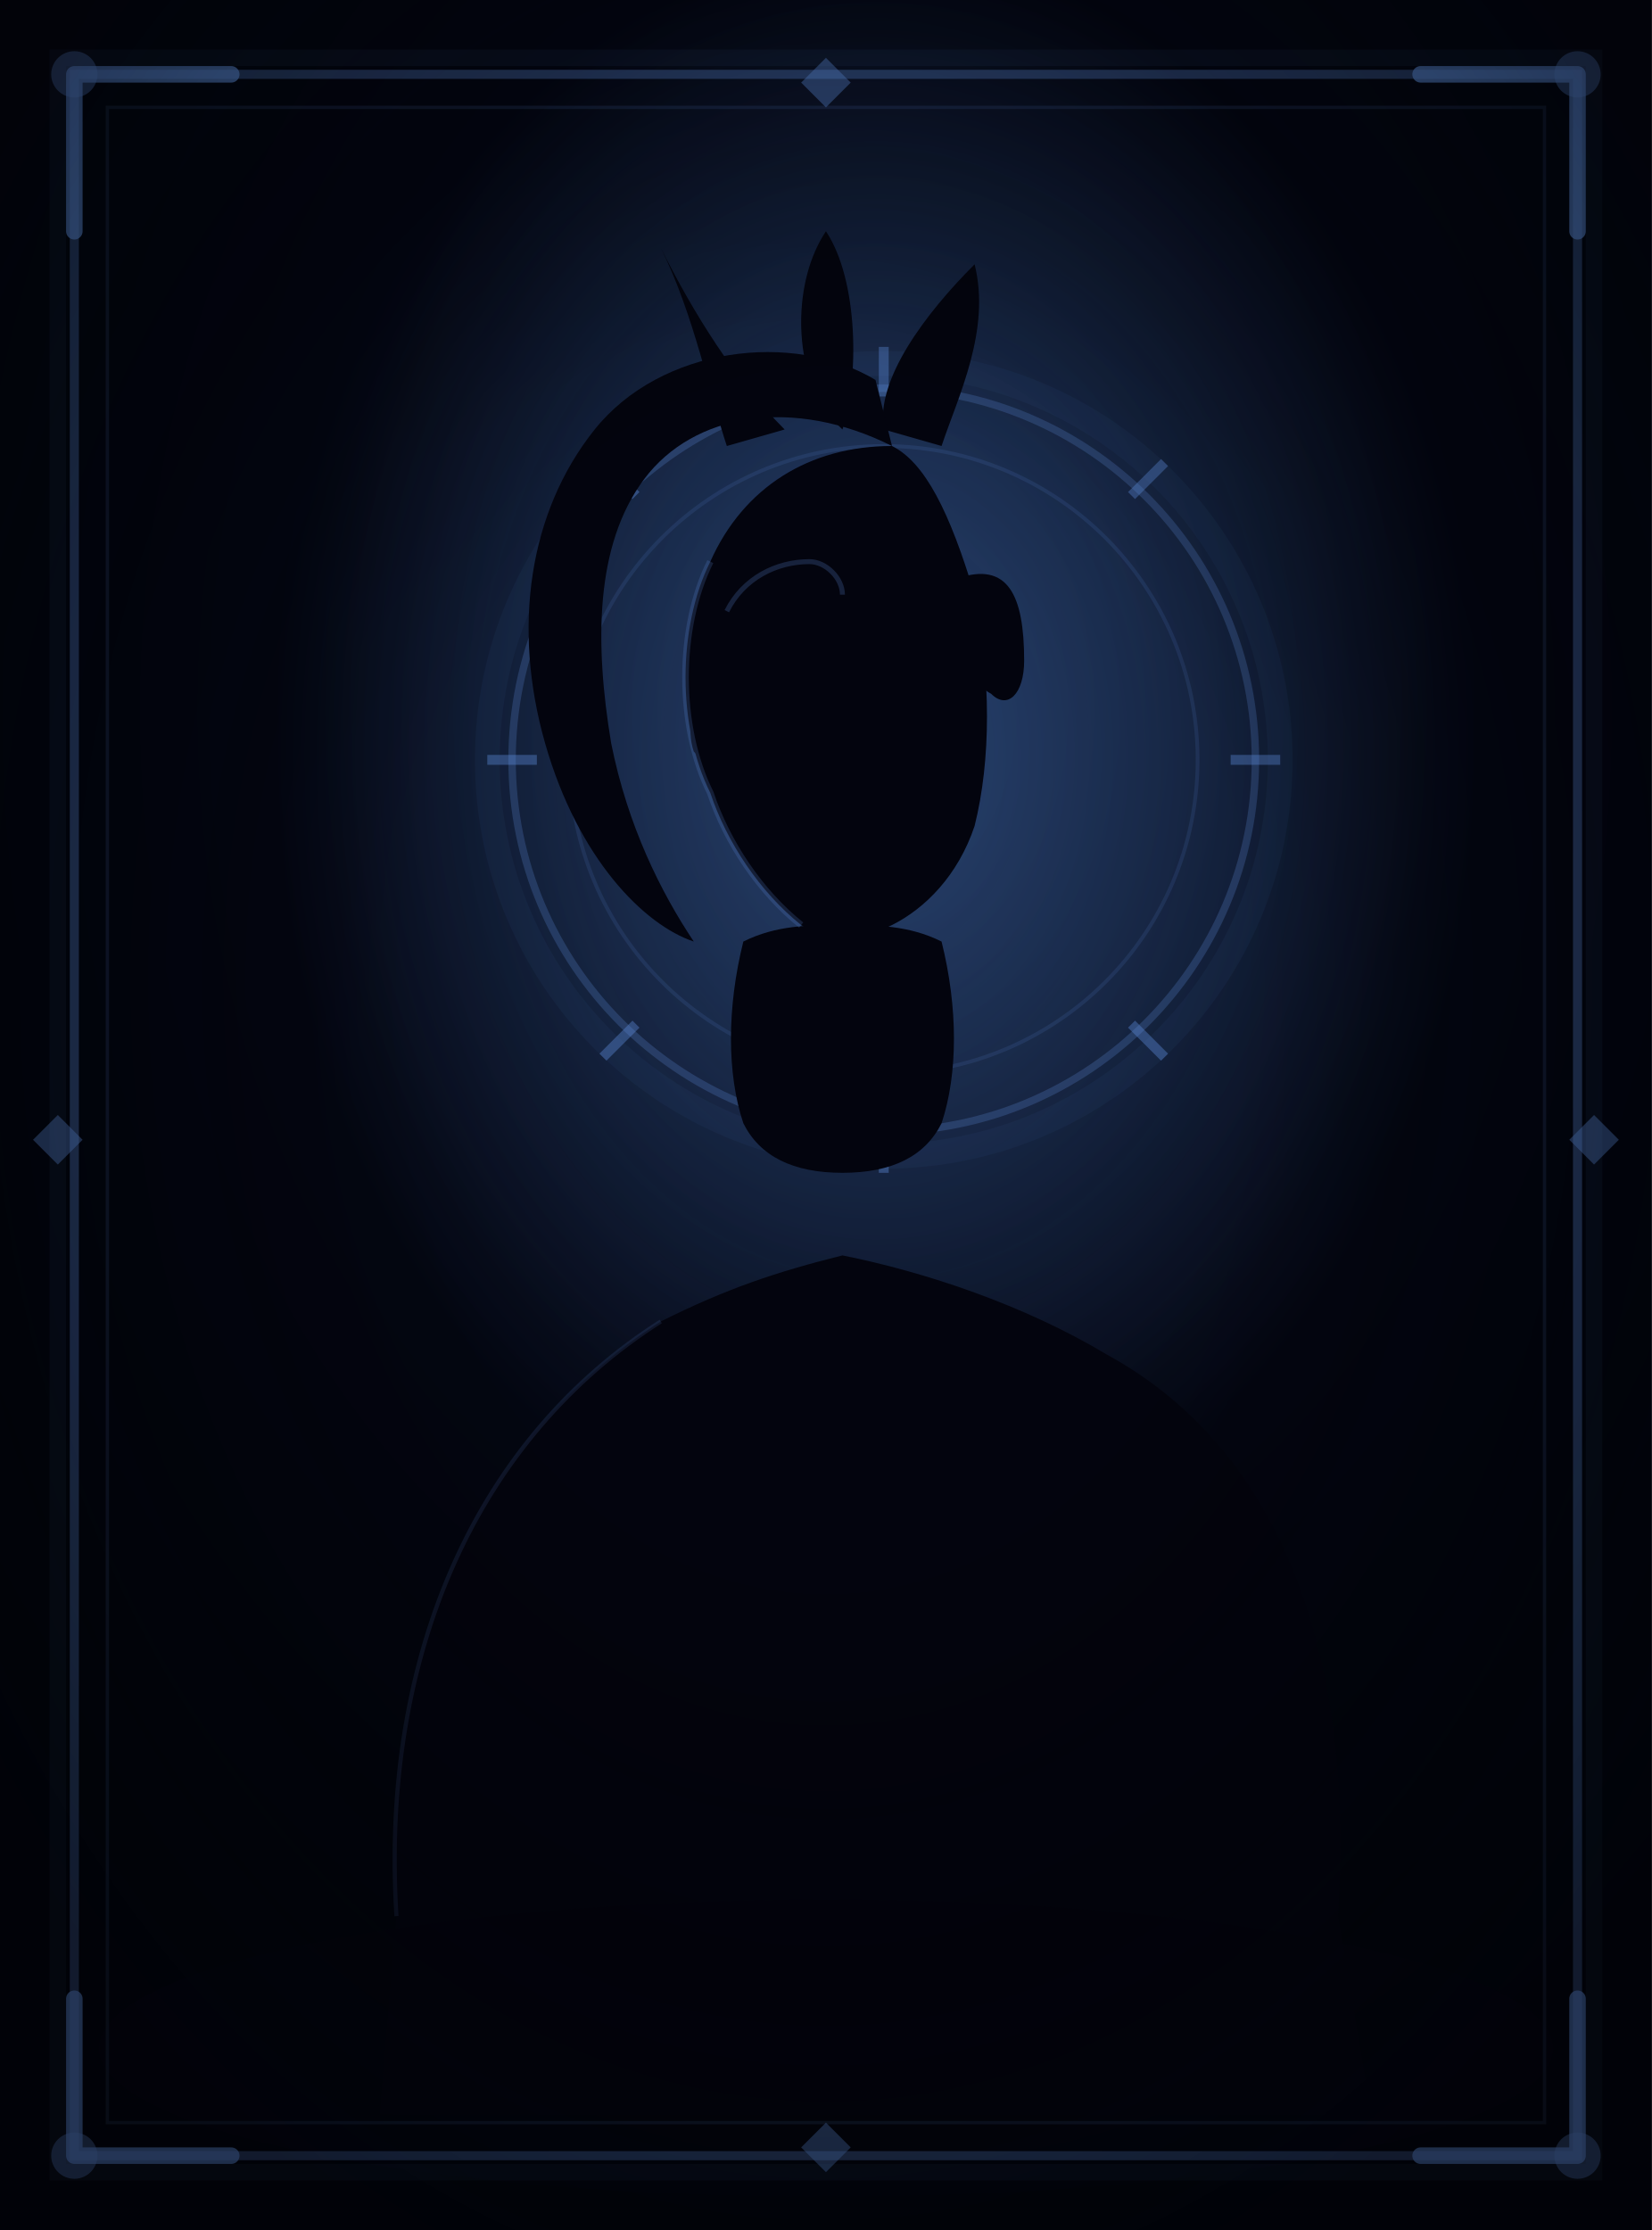
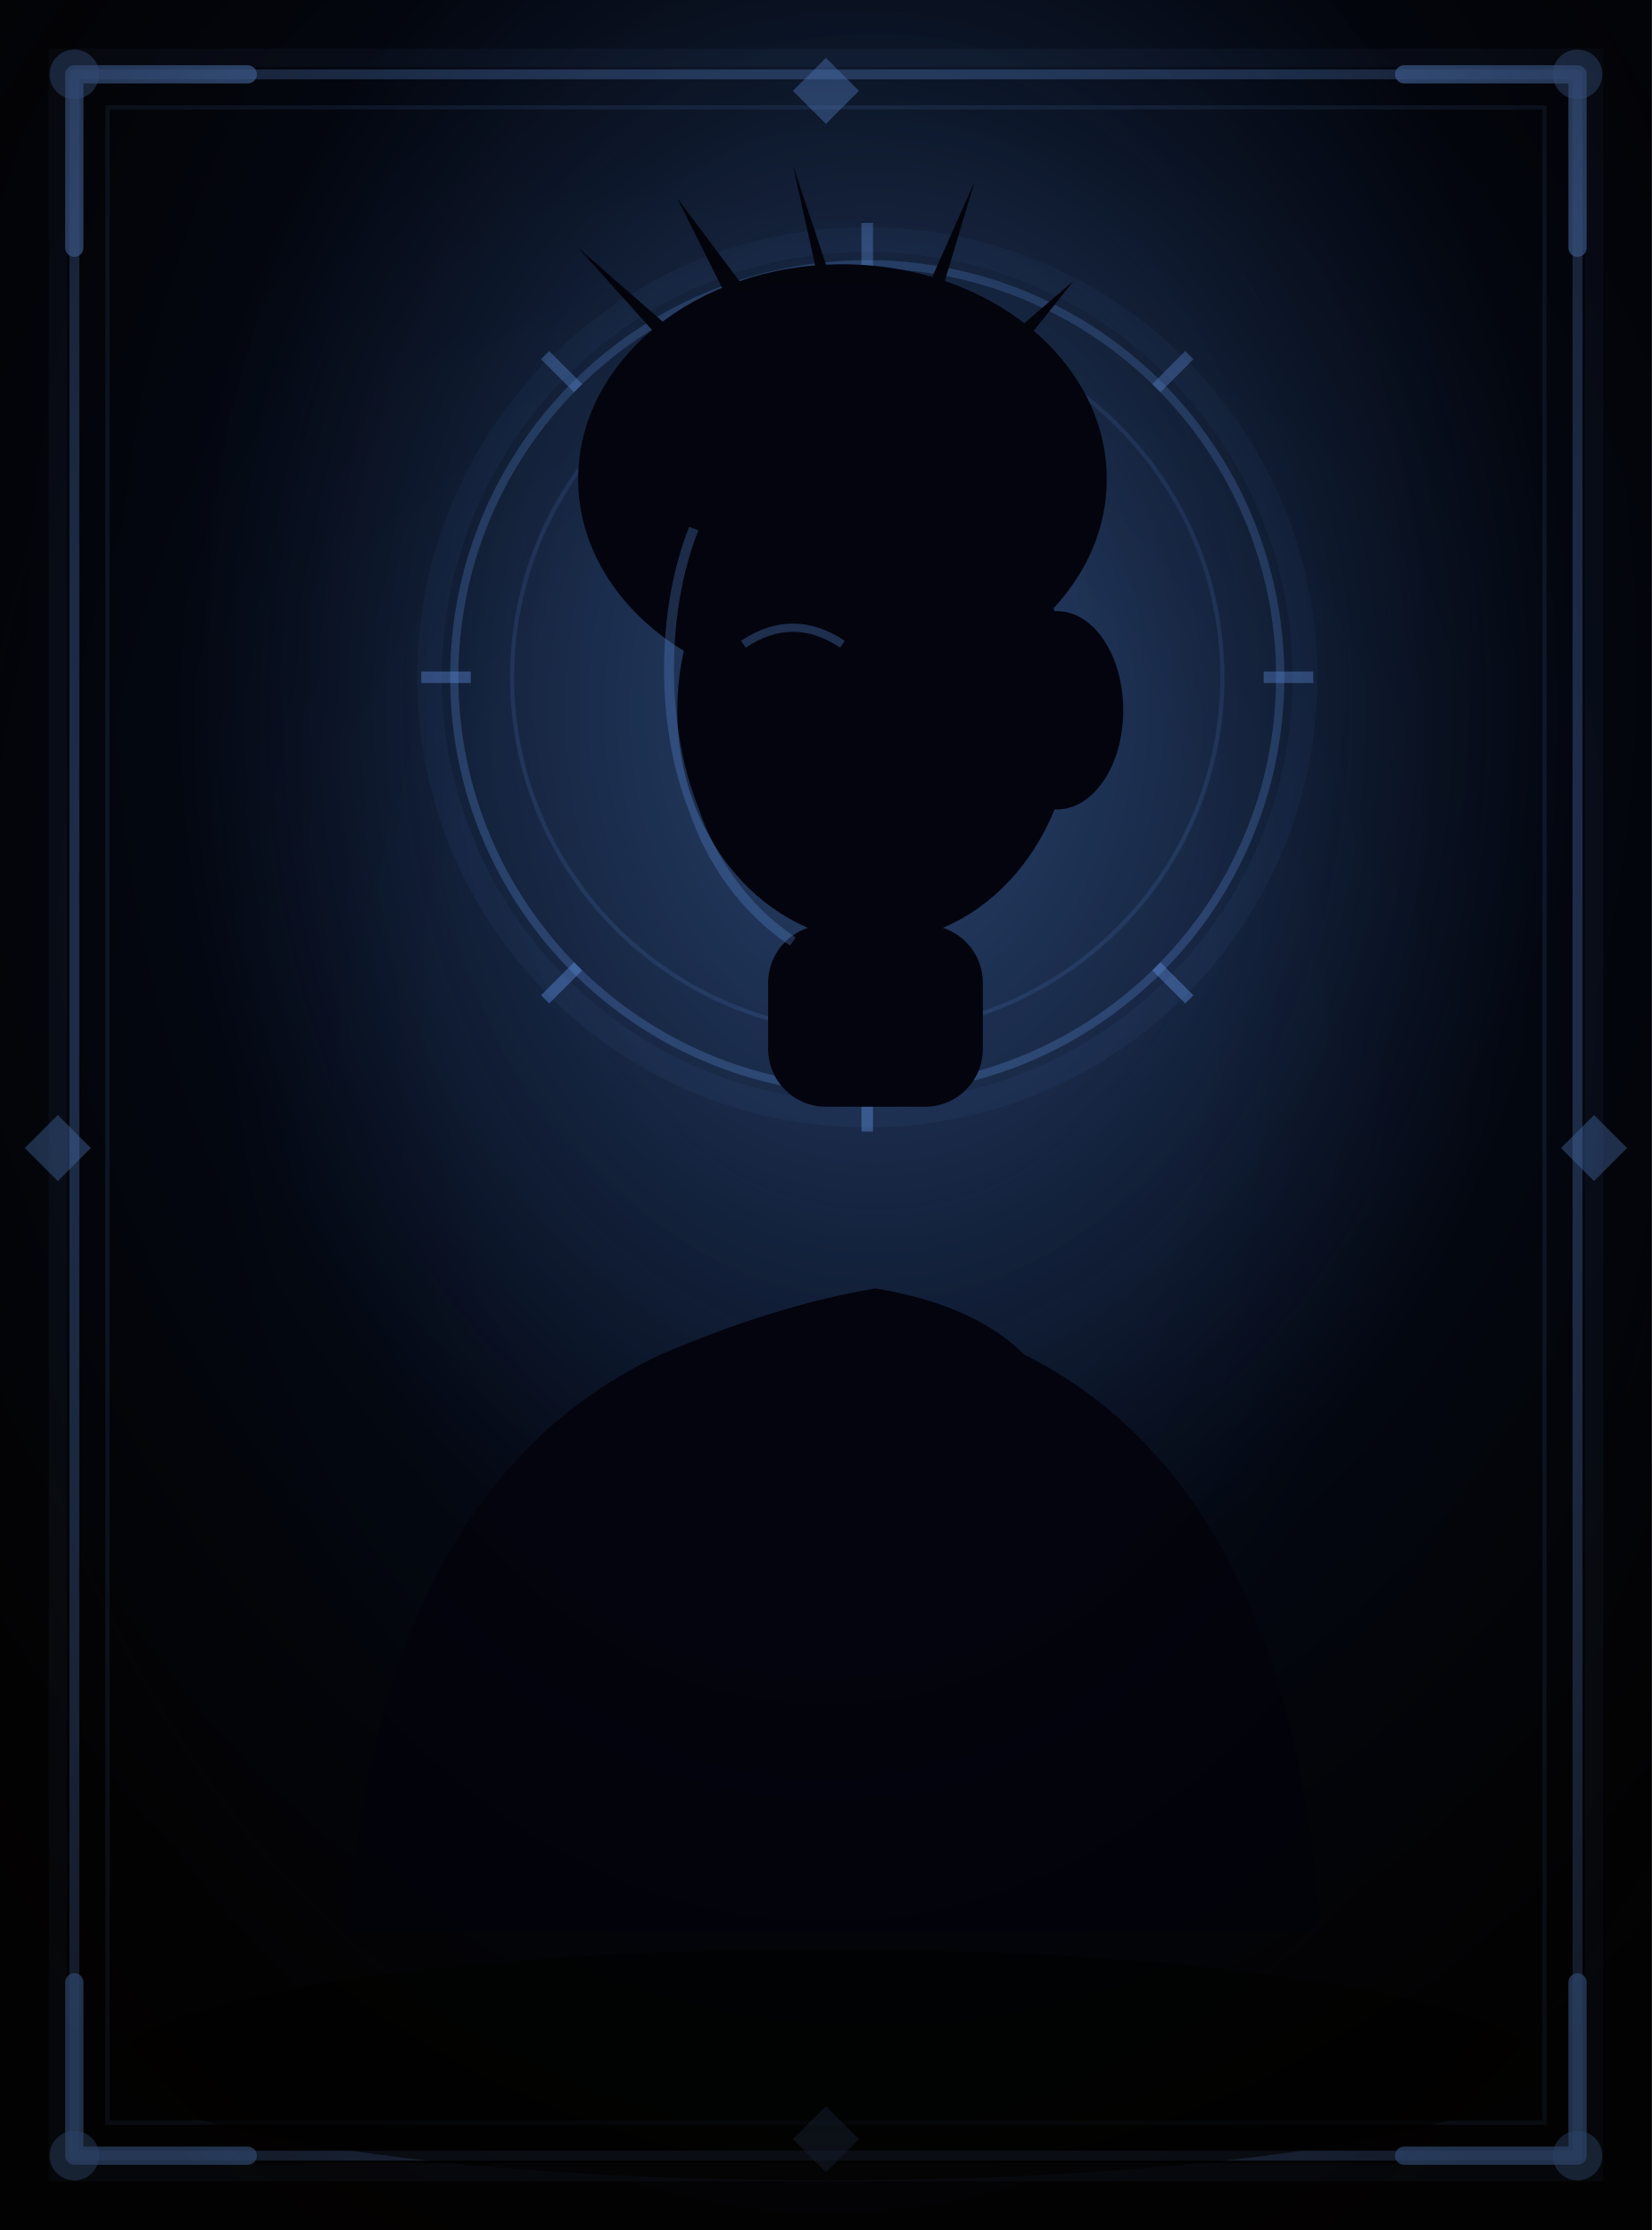
<svg xmlns="http://www.w3.org/2000/svg" viewBox="0 0 200 270">
  <defs>
-     <radialGradient id="bg" cx="53%" cy="32%" r="75%">
-       <stop offset="0%" stop-color="#0c1c38" />
-       <stop offset="45%" stop-color="#030612" />
-       <stop offset="100%" stop-color="#010308" />
+     <radialGradient id="bg" cx="53%" cy="30%" r="75%">
+       <stop offset="0%" stop-color="#081428" />
+       <stop offset="50%" stop-color="#040a18" />
+       <stop offset="100%" stop-color="#040302" />
    </radialGradient>
-     <radialGradient id="atm" cx="53%" cy="34%" r="36%">
-       <stop offset="0%" stop-color="#6090e0" stop-opacity="0.35" />
+     <radialGradient id="atm" cx="53%" cy="32%" r="42%">
+       <stop offset="0%" stop-color="#6090e0" stop-opacity="0.38" />
      <stop offset="100%" stop-color="#6090e0" stop-opacity="0" />
    </radialGradient>
-     <radialGradient id="vig" cx="50%" cy="44%" r="62%">
-       <stop offset="40%" stop-color="transparent" />
-       <stop offset="100%" stop-color="#010208" stop-opacity="0.55" />
+     <radialGradient id="vig" cx="50%" cy="44%" r="65%">
+       <stop offset="35%" stop-color="transparent" />
+       <stop offset="100%" stop-color="#020101" stop-opacity="0.55" />
    </radialGradient>
  </defs>
  <rect width="200" height="270" fill="url(#bg)" />
  <rect width="200" height="270" fill="url(#atm)" />
-   <circle cx="107" cy="92" r="48" fill="none" stroke="#6090e0" stroke-width="3" stroke-opacity="0.05" />
-   <circle cx="107" cy="92" r="45" fill="none" stroke="#6090e0" stroke-width="0.9" stroke-opacity="0.24" />
-   <circle cx="107" cy="92" r="38" fill="none" stroke="#6090e0" stroke-width="0.45" stroke-opacity="0.13" />
-   <line x1="107" y1="48" x2="107" y2="42" stroke="#6090e0" stroke-width="1.2" stroke-opacity="0.38" />
-   <line x1="137" y1="60" x2="141" y2="56" stroke="#6090e0" stroke-width="1.2" stroke-opacity="0.38" />
-   <line x1="149" y1="92" x2="155" y2="92" stroke="#6090e0" stroke-width="1.2" stroke-opacity="0.38" />
-   <line x1="137" y1="124" x2="141" y2="128" stroke="#6090e0" stroke-width="1.2" stroke-opacity="0.38" />
-   <line x1="107" y1="136" x2="107" y2="142" stroke="#6090e0" stroke-width="1.2" stroke-opacity="0.38" />
-   <line x1="77" y1="124" x2="73" y2="128" stroke="#6090e0" stroke-width="1.2" stroke-opacity="0.38" />
-   <line x1="65" y1="92" x2="59" y2="92" stroke="#6090e0" stroke-width="1.2" stroke-opacity="0.38" />
-   <line x1="77" y1="60" x2="73" y2="56" stroke="#6090e0" stroke-width="1.2" stroke-opacity="0.38" />
-   <path d="M107 86 L110 92 L107 98 L104 92 Z" fill="none" stroke="#6090e0" stroke-width="0.7" stroke-opacity="0.22" />
-   <path d="M107 52 C106 46 112 38 118 32 C120 40 116 48 114 54 Z" fill="#03040e" />
-   <path d="M100 50 C96 44 96 34 100 28 C104 34 104 46 102 52 Z" fill="#03040e" />
-   <path d="M95 52 C89 46 84 38 80 30 C84 38 86 48 88 54 Z" fill="#03040e" />
-   <path d="M108 54 C96 48 84 50 78 58 C72 66 72 78 74 90 C76 100 80 108 84 114 C78 112 70 104 66 90 C62 76 64 62 72 52 C80 42 96 40 106 46 Z" fill="#03040e" />
-   <path d="M108 54 C98 54 90 59 86 68 C82 76 82 88 86 96 C88 102 92 108 97 112 C100 114 104 114 108 112 C112 110 116 106 118 100 C120 92 120 82 118 72 C115 62 112 56 108 54 Z" fill="#03040e" />
-   <path d="M116 70 C122 68 124 72 124 80 C124 84 122 86 120 84 C116 82 116 72 116 70 Z" fill="#03040e" />
-   <path d="M88 74 C90 70 94 68 98 68 C100 68 102 70 102 72" fill="none" stroke="#6090e0" stroke-width="0.6" stroke-opacity="0.22" />
-   <path d="M86 82 C84 85 83 88 84 91 C86 93 88 91 88 88" fill="#03040e" />
-   <path d="M90 114 C88 122 88 130 90 136 C92 140 96 142 102 142 C108 142 112 140 114 136 C116 130 116 122 114 114 C110 112 106 112 102 112 C98 112 94 112 90 114 Z" fill="#03040e" />
-   <path d="M48 232 C46 200 58 174 80 160 C88 156 94 154 102 152 C112 154 124 158 134 164 C156 176 164 202 162 232 Z" fill="#03040e" />
-   <path d="M46 256 L48 232 L162 232 L166 256 Z" fill="#03040e" />
-   <path d="M86 68 C82 76 82 88 86 96 C88 102 92 108 97 112" fill="none" stroke="#6090e0" stroke-width="0.8" stroke-opacity="0.20" />
-   <path d="M48 232 C46 200 58 174 80 160" fill="none" stroke="#6090e0" stroke-width="0.5" stroke-opacity="0.13" />
-   <ellipse cx="100" cy="248" rx="88" ry="18" fill="#03040e" fill-opacity="0.70" />
-   <rect x="7" y="7" width="186" height="256" fill="none" stroke="#6090e0" stroke-width="2" stroke-opacity="0.07" />
-   <rect x="9" y="9" width="182" height="252" fill="none" stroke="#6090e0" stroke-width="1.1" stroke-opacity="0.38" />
-   <rect x="13" y="13" width="174" height="244" fill="none" stroke="#6090e0" stroke-width="0.4" stroke-opacity="0.15" />
-   <path d="M9 9 L9 28 M9 9 L28 9" stroke="#6090e0" stroke-width="2" stroke-opacity="0.68" fill="none" stroke-linecap="round" />
-   <circle cx="9" cy="9" r="2.8" fill="#6090e0" fill-opacity="0.40" />
-   <path d="M191 9 L191 28 M191 9 L172 9" stroke="#6090e0" stroke-width="2" stroke-opacity="0.68" fill="none" stroke-linecap="round" />
-   <circle cx="191" cy="9" r="2.8" fill="#6090e0" fill-opacity="0.40" />
-   <path d="M9 261 L9 242 M9 261 L28 261" stroke="#6090e0" stroke-width="2" stroke-opacity="0.68" fill="none" stroke-linecap="round" />
-   <circle cx="9" cy="261" r="2.8" fill="#6090e0" fill-opacity="0.40" />
-   <path d="M191 261 L191 242 M191 261 L172 261" stroke="#6090e0" stroke-width="2" stroke-opacity="0.68" fill="none" stroke-linecap="round" />
-   <circle cx="191" cy="261" r="2.8" fill="#6090e0" fill-opacity="0.40" />
-   <path d="M100 7 L103 10 L100 13 L97 10 Z" fill="#6090e0" fill-opacity="0.42" />
-   <path d="M100 257 L103 260 L100 263 L97 260 Z" fill="#6090e0" fill-opacity="0.42" />
-   <path d="M7 135 L10 138 L7 141 L4 138 Z" fill="#6090e0" fill-opacity="0.42" />
-   <path d="M193 135 L196 138 L193 141 L190 138 Z" fill="#6090e0" fill-opacity="0.42" />
+   <circle cx="105" cy="82" r="53" fill="none" stroke="#6090e0" stroke-width="3" stroke-opacity="0.06" />
+   <circle cx="105" cy="82" r="50" fill="none" stroke="#6090e0" stroke-width="1" stroke-opacity="0.28" />
+   <circle cx="105" cy="82" r="43" fill="none" stroke="#6090e0" stroke-width="0.5" stroke-opacity="0.15" />
+   <line x1="105" y1="33" x2="105" y2="27" stroke="#6090e0" stroke-width="1.4" stroke-opacity="0.42" />
+   <line x1="140" y1="47" x2="144" y2="43" stroke="#6090e0" stroke-width="1.4" stroke-opacity="0.42" />
+   <line x1="153" y1="82" x2="159" y2="82" stroke="#6090e0" stroke-width="1.4" stroke-opacity="0.42" />
+   <line x1="140" y1="117" x2="144" y2="121" stroke="#6090e0" stroke-width="1.4" stroke-opacity="0.42" />
+   <line x1="105" y1="131" x2="105" y2="137" stroke="#6090e0" stroke-width="1.4" stroke-opacity="0.42" />
+   <line x1="70" y1="117" x2="66" y2="121" stroke="#6090e0" stroke-width="1.4" stroke-opacity="0.42" />
+   <line x1="57" y1="82" x2="51" y2="82" stroke="#6090e0" stroke-width="1.4" stroke-opacity="0.42" />
+   <line x1="70" y1="47" x2="66" y2="43" stroke="#6090e0" stroke-width="1.4" stroke-opacity="0.42" />
+   <path d="M105 76 L109 82 L105 88 L101 82 Z" fill="none" stroke="#6090e0" stroke-width="0.8" stroke-opacity="0.26" />
+   <rect x="7" y="7" width="186" height="256" fill="none" stroke="#6090e0" stroke-width="2.2" stroke-opacity="0.08" />
+   <rect x="9" y="9" width="182" height="252" fill="none" stroke="#6090e0" stroke-width="1.2" stroke-opacity="0.40" />
+   <rect x="13" y="13" width="174" height="244" fill="none" stroke="#6090e0" stroke-width="0.5" stroke-opacity="0.16" />
+   <path d="M9 9 L9 30 M9 9 L30 9" stroke="#6090e0" stroke-width="2.2" stroke-opacity="0.72" fill="none" stroke-linecap="round" />
+   <circle cx="9" cy="9" r="3" fill="#6090e0" fill-opacity="0.45" />
+   <path d="M191 9 L191 30 M191 9 L170 9" stroke="#6090e0" stroke-width="2.2" stroke-opacity="0.72" fill="none" stroke-linecap="round" />
+   <circle cx="191" cy="9" r="3" fill="#6090e0" fill-opacity="0.45" />
+   <path d="M9 261 L9 240 M9 261 L30 261" stroke="#6090e0" stroke-width="2.2" stroke-opacity="0.72" fill="none" stroke-linecap="round" />
+   <circle cx="9" cy="261" r="3" fill="#6090e0" fill-opacity="0.45" />
+   <path d="M191 261 L191 240 M191 261 L170 261" stroke="#6090e0" stroke-width="2.2" stroke-opacity="0.72" fill="none" stroke-linecap="round" />
+   <circle cx="191" cy="261" r="3" fill="#6090e0" fill-opacity="0.45" />
+   <path d="M100 7 L104 11 L100 15 L96 11 Z" fill="#6090e0" fill-opacity="0.45" />
+   <path d="M100 255 L104 259 L100 263 L96 259 Z" fill="#6090e0" fill-opacity="0.45" />
+   <path d="M7 135 L11 139 L7 143 L3 139 Z" fill="#6090e0" fill-opacity="0.45" />
+   <path d="M193 135 L197 139 L193 143 L189 139 Z" fill="#6090e0" fill-opacity="0.45" />
+   <polygon points="102,38 96,20 100,38" fill="#03040e" />
+   <polygon points="110,40 118,22 112,42" fill="#03040e" />
+   <polygon points="94,40 82,24 92,44" fill="#03040e" />
+   <polygon points="86,44 70,30 88,50" fill="#03040e" />
+   <polygon points="116,46 130,34 114,54" fill="#03040e" />
+   <ellipse cx="102" cy="58" rx="32" ry="26" fill="#03040e" />
+   <ellipse cx="106" cy="86" rx="24" ry="28" fill="#03040e" />
+   <ellipse cx="128" cy="86" rx="8" ry="12" fill="#03040e" />
+   <path d="M90 78 Q96 74 102 78" fill="none" stroke="#6090e0" stroke-width="1.0" stroke-opacity="0.30" />
+   <path d="M87 90 C85 93 85 97 87 99 C89 100 91 98 91 95" fill="#03040e" />
+   <rect x="93" y="112" width="26" height="22" rx="7" fill="#03040e" />
+   <path d="M42 234 Q46 180 80 164 Q94 158 106 156 Q118 158 124 164 Q156 180 160 234 Z" fill="#03040e" />
+   <path d="M84 64 C80 74 80 88 84 98 C86 104 90 110 96 114" fill="none" stroke="#6090e0" stroke-width="1.2" stroke-opacity="0.28" />
+   <ellipse cx="100" cy="250" rx="86" ry="14" fill="#030201" fill-opacity="0.65" />
  <rect width="200" height="270" fill="url(#vig)" />
</svg>
